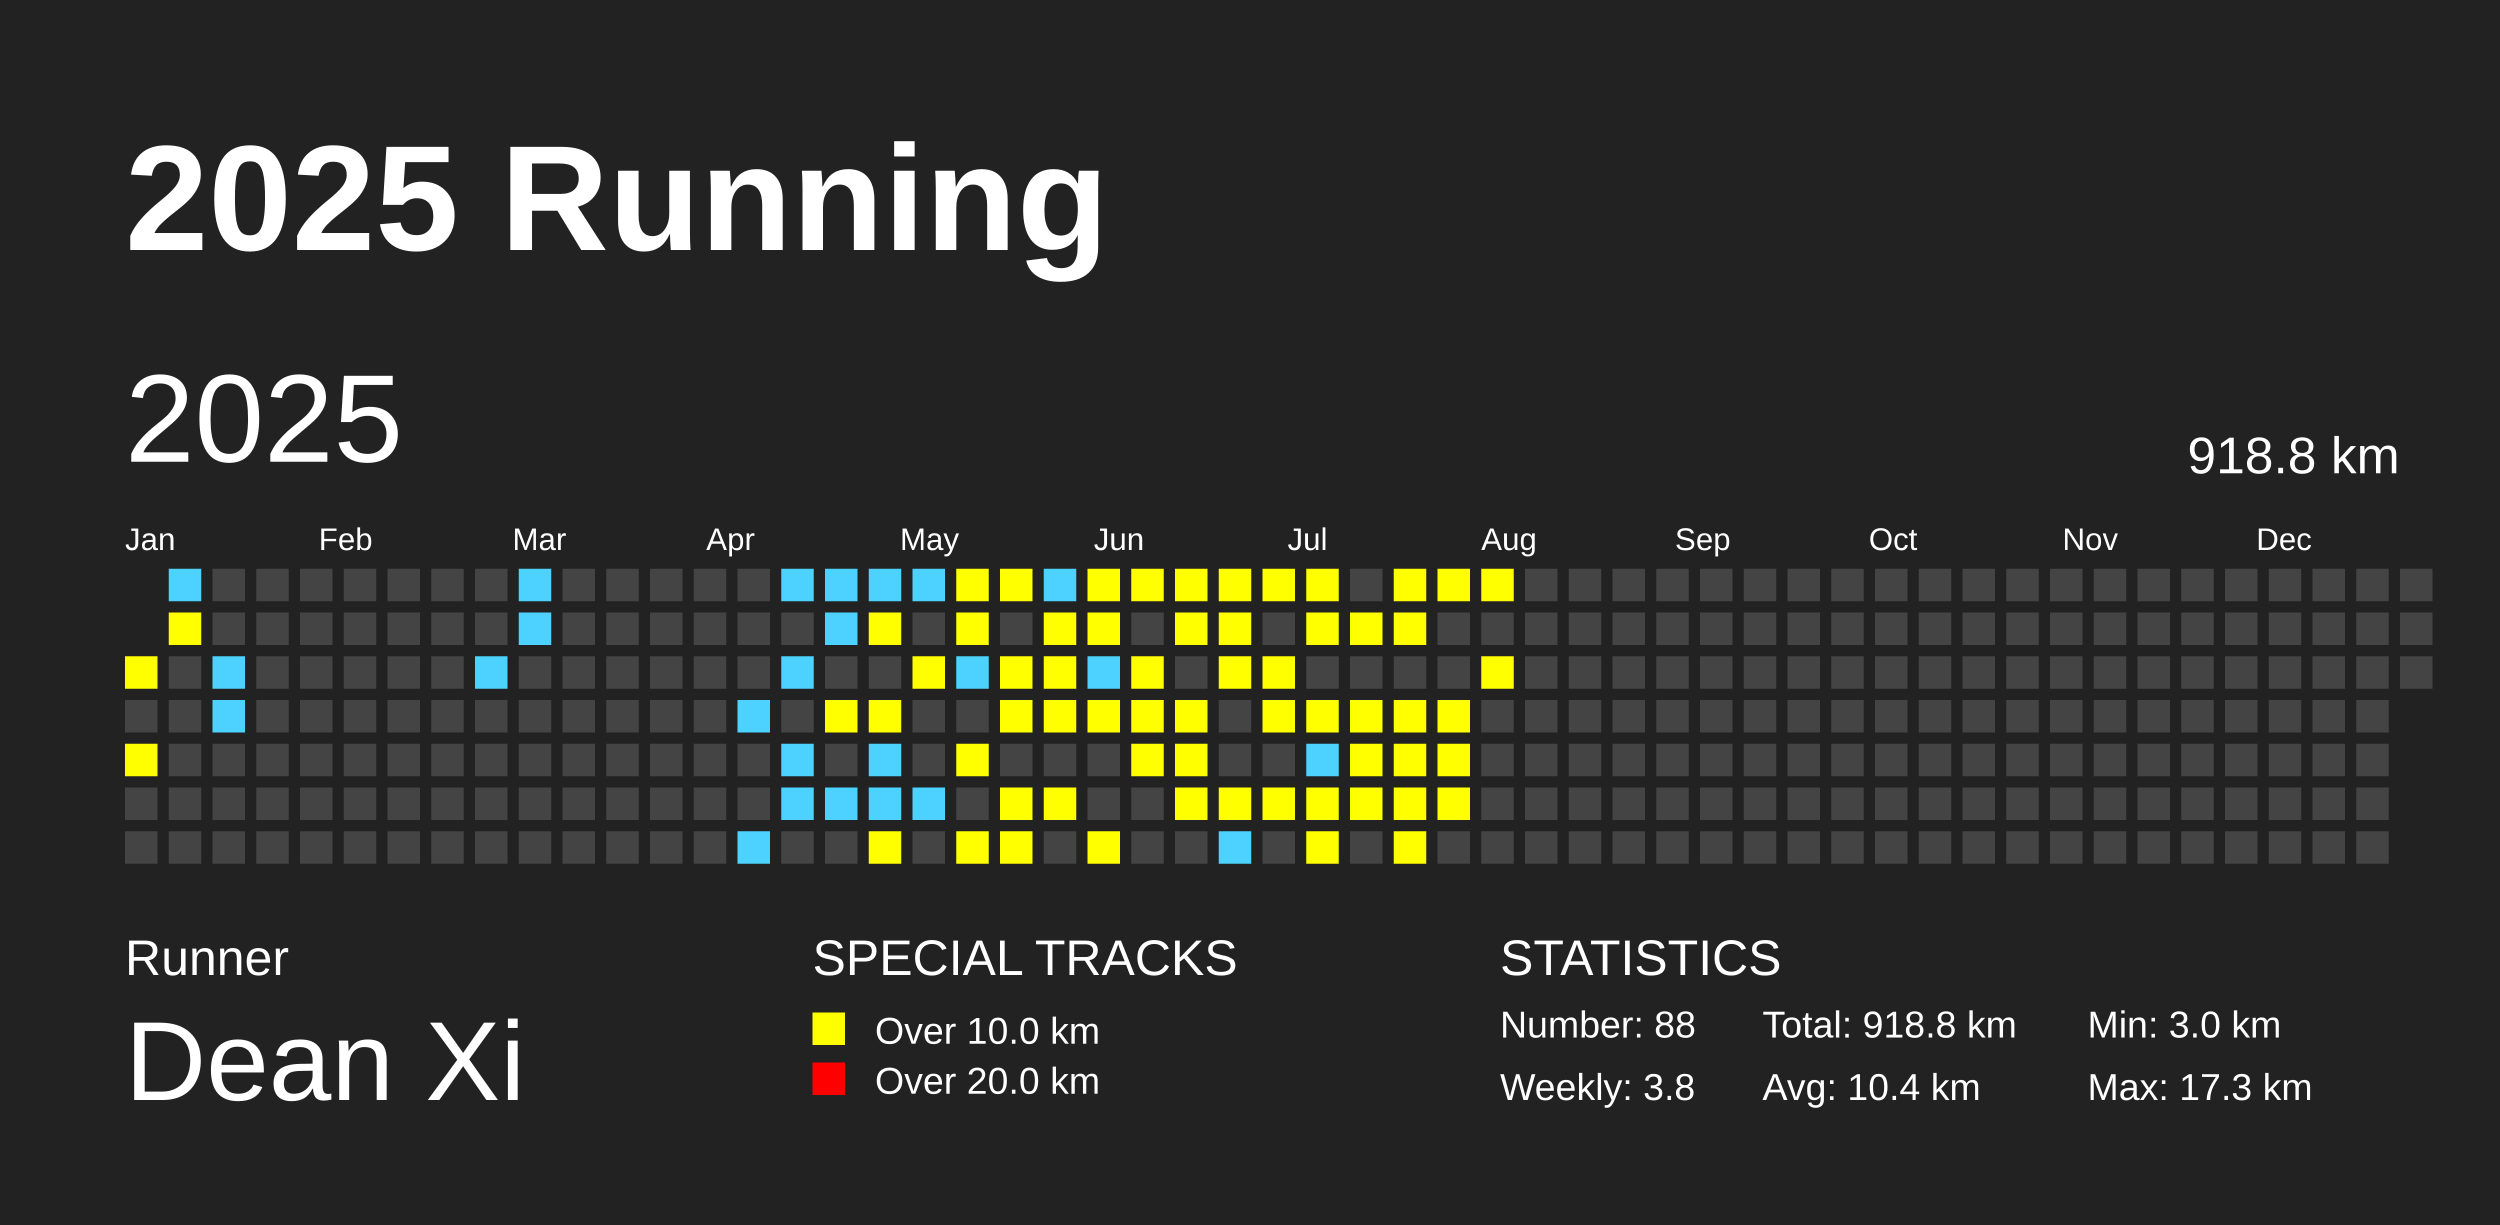
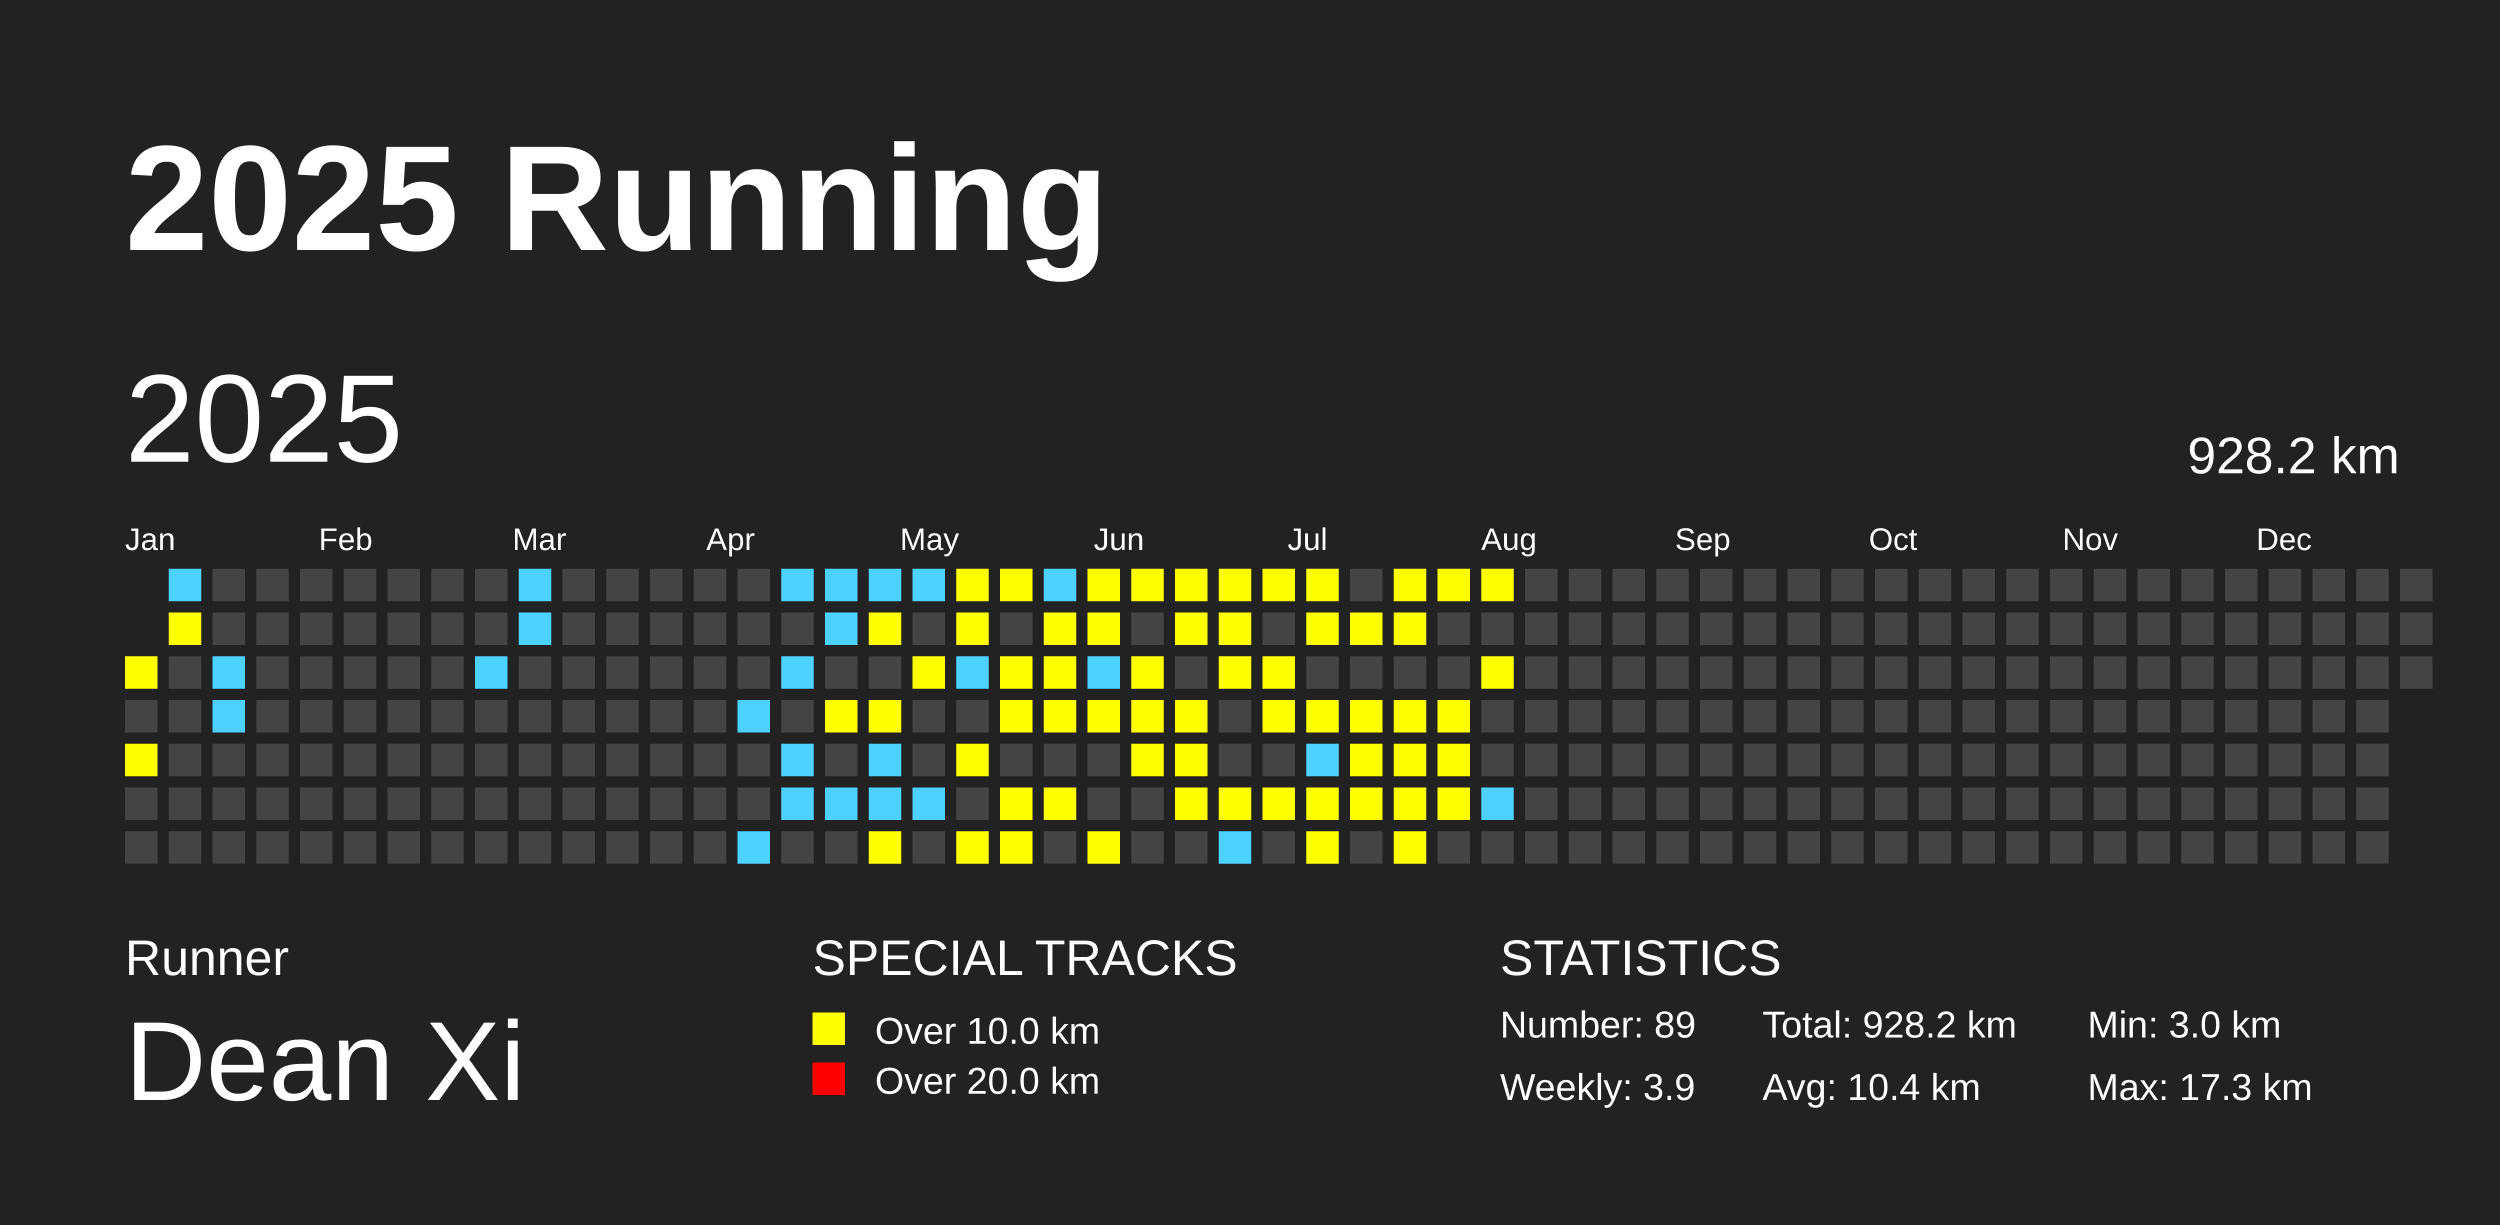
<svg xmlns="http://www.w3.org/2000/svg" baseProfile="full" height="98mm" version="1.1" viewBox="0,0,200,98" width="200mm">
  <defs />
  <rect fill="#222222" height="98" width="200" x="0" y="0" />
  <text fill="#FFFFFF" style="font-size:12px; font-family:Arial; font-weight:bold;" x="10" y="20">2025 Running</text>
  <text fill="#FFFFFF" style="font-size:4px; font-family:Arial" x="10" y="78">Runner</text>
  <text fill="#FFFFFF" style="font-size:9px; font-family:Arial" x="10" y="88">Dean Xi</text>
  <text fill="#FFFFFF" style="font-size:4px; font-family:Arial" x="65" y="78">SPECIAL TRACKS</text>
  <rect fill="yellow" height="2.6" width="2.6" x="65" y="81" />
  <text fill="#FFFFFF" style="font-size:3px; font-family:Arial" x="70" y="83.5">Over 10.0 km</text>
  <rect fill="red" height="2.6" width="2.6" x="65" y="85" />
  <text fill="#FFFFFF" style="font-size:3px; font-family:Arial" x="70" y="87.5">Over 20.0 km</text>
  <text fill="#FFFFFF" style="font-size:4px; font-family:Arial" x="120" y="78">STATISTICS</text>
-   <text fill="#FFFFFF" style="font-size:3px; font-family:Arial" x="120" y="83">Number: 88</text>
-   <text fill="#FFFFFF" style="font-size:3px; font-family:Arial" x="120" y="88">Weekly: 3.8</text>
-   <text fill="#FFFFFF" style="font-size:3px; font-family:Arial" x="141" y="83">Total: 918.8 km</text>
+   <text fill="#FFFFFF" style="font-size:3px; font-family:Arial" x="120" y="83">Number: 89</text>
+   <text fill="#FFFFFF" style="font-size:3px; font-family:Arial" x="120" y="88">Weekly: 3.9</text>
+   <text fill="#FFFFFF" style="font-size:3px; font-family:Arial" x="141" y="83">Total: 928.2 km</text>
  <text fill="#FFFFFF" style="font-size:3px; font-family:Arial" x="141" y="88">Avg: 10.4 km</text>
  <text fill="#FFFFFF" style="font-size:3px; font-family:Arial" x="167" y="83">Min: 3.0 km</text>
  <text fill="#FFFFFF" style="font-size:3px; font-family:Arial" x="167" y="88">Max: 17.3 km</text>
  <text dominant-baseline="hanging" fill="#FFFFFF" style="font-size:10.0px; font-family:Arial;" x="10" y="30">2025</text>
-   <text dominant-baseline="hanging" fill="#FFFFFF" style="font-size:4.125px; font-family:Arial;" x="175" y="35">918.8 km</text>
+   <text dominant-baseline="hanging" fill="#FFFFFF" style="font-size:4.125px; font-family:Arial;" x="175" y="35">928.2 km</text>
  <text fill="#FFFFFF" style="font-size:2.5px; font-family:Arial" x="10.0" y="44">Jan</text>
  <text fill="#FFFFFF" style="font-size:2.5px; font-family:Arial" x="25.5" y="44">Feb</text>
  <text fill="#FFFFFF" style="font-size:2.5px; font-family:Arial" x="41.0" y="44">Mar</text>
  <text fill="#FFFFFF" style="font-size:2.5px; font-family:Arial" x="56.5" y="44">Apr</text>
  <text fill="#FFFFFF" style="font-size:2.5px; font-family:Arial" x="72.0" y="44">May</text>
  <text fill="#FFFFFF" style="font-size:2.5px; font-family:Arial" x="87.5" y="44">Jun</text>
  <text fill="#FFFFFF" style="font-size:2.5px; font-family:Arial" x="103.0" y="44">Jul</text>
  <text fill="#FFFFFF" style="font-size:2.5px; font-family:Arial" x="118.5" y="44">Aug</text>
  <text fill="#FFFFFF" style="font-size:2.5px; font-family:Arial" x="134.0" y="44">Sep</text>
  <text fill="#FFFFFF" style="font-size:2.5px; font-family:Arial" x="149.5" y="44">Oct</text>
  <text fill="#FFFFFF" style="font-size:2.5px; font-family:Arial" x="165.0" y="44">Nov</text>
  <text fill="#FFFFFF" style="font-size:2.5px; font-family:Arial" x="180.5" y="44">Dec</text>
  <rect fill="yellow" height="2.6" width="2.6" x="10.0" y="52.5" />
  <rect fill="#444444" height="2.6" width="2.6" x="10.0" y="56.0" />
  <rect fill="yellow" height="2.6" width="2.6" x="10.0" y="59.5" />
  <rect fill="#444444" height="2.6" width="2.6" x="10.0" y="63.0" />
  <rect fill="#444444" height="2.6" width="2.6" x="10.0" y="66.5" />
  <rect fill="#4DD2FF" height="2.6" width="2.6" x="13.5" y="45.5" />
  <rect fill="yellow" height="2.6" width="2.6" x="13.5" y="49.0" />
  <rect fill="#444444" height="2.6" width="2.6" x="13.5" y="52.5" />
  <rect fill="#444444" height="2.6" width="2.6" x="13.5" y="56.0" />
  <rect fill="#444444" height="2.6" width="2.6" x="13.5" y="59.5" />
  <rect fill="#444444" height="2.6" width="2.6" x="13.5" y="63.0" />
  <rect fill="#444444" height="2.6" width="2.6" x="13.5" y="66.5" />
  <rect fill="#444444" height="2.6" width="2.6" x="17.0" y="45.5" />
  <rect fill="#444444" height="2.6" width="2.6" x="17.0" y="49.0" />
  <rect fill="#4DD2FF" height="2.6" width="2.6" x="17.0" y="52.5" />
  <rect fill="#4DD2FF" height="2.6" width="2.6" x="17.0" y="56.0" />
  <rect fill="#444444" height="2.6" width="2.6" x="17.0" y="59.5" />
  <rect fill="#444444" height="2.6" width="2.6" x="17.0" y="63.0" />
  <rect fill="#444444" height="2.6" width="2.6" x="17.0" y="66.5" />
  <rect fill="#444444" height="2.6" width="2.6" x="20.5" y="45.5" />
  <rect fill="#444444" height="2.6" width="2.6" x="20.5" y="49.0" />
  <rect fill="#444444" height="2.6" width="2.6" x="20.5" y="52.5" />
  <rect fill="#444444" height="2.6" width="2.6" x="20.5" y="56.0" />
  <rect fill="#444444" height="2.6" width="2.6" x="20.5" y="59.5" />
  <rect fill="#444444" height="2.6" width="2.6" x="20.5" y="63.0" />
  <rect fill="#444444" height="2.6" width="2.6" x="20.5" y="66.5" />
  <rect fill="#444444" height="2.6" width="2.6" x="24.0" y="45.5" />
  <rect fill="#444444" height="2.6" width="2.6" x="24.0" y="49.0" />
  <rect fill="#444444" height="2.6" width="2.6" x="24.0" y="52.5" />
  <rect fill="#444444" height="2.6" width="2.6" x="24.0" y="56.0" />
  <rect fill="#444444" height="2.6" width="2.6" x="24.0" y="59.5" />
  <rect fill="#444444" height="2.6" width="2.6" x="24.0" y="63.0" />
  <rect fill="#444444" height="2.6" width="2.6" x="24.0" y="66.5" />
  <rect fill="#444444" height="2.6" width="2.6" x="27.5" y="45.5" />
  <rect fill="#444444" height="2.6" width="2.6" x="27.5" y="49.0" />
  <rect fill="#444444" height="2.6" width="2.6" x="27.5" y="52.5" />
  <rect fill="#444444" height="2.6" width="2.6" x="27.5" y="56.0" />
  <rect fill="#444444" height="2.6" width="2.6" x="27.5" y="59.5" />
  <rect fill="#444444" height="2.6" width="2.6" x="27.5" y="63.0" />
  <rect fill="#444444" height="2.6" width="2.6" x="27.5" y="66.5" />
  <rect fill="#444444" height="2.6" width="2.6" x="31.0" y="45.5" />
  <rect fill="#444444" height="2.6" width="2.6" x="31.0" y="49.0" />
  <rect fill="#444444" height="2.6" width="2.6" x="31.0" y="52.5" />
  <rect fill="#444444" height="2.6" width="2.6" x="31.0" y="56.0" />
  <rect fill="#444444" height="2.6" width="2.6" x="31.0" y="59.5" />
  <rect fill="#444444" height="2.6" width="2.6" x="31.0" y="63.0" />
  <rect fill="#444444" height="2.6" width="2.6" x="31.0" y="66.5" />
  <rect fill="#444444" height="2.6" width="2.6" x="34.5" y="45.5" />
  <rect fill="#444444" height="2.6" width="2.6" x="34.5" y="49.0" />
  <rect fill="#444444" height="2.6" width="2.6" x="34.5" y="52.5" />
  <rect fill="#444444" height="2.6" width="2.6" x="34.5" y="56.0" />
  <rect fill="#444444" height="2.6" width="2.6" x="34.5" y="59.5" />
  <rect fill="#444444" height="2.6" width="2.6" x="34.5" y="63.0" />
  <rect fill="#444444" height="2.6" width="2.6" x="34.5" y="66.5" />
  <rect fill="#444444" height="2.6" width="2.6" x="38.0" y="45.5" />
  <rect fill="#444444" height="2.6" width="2.6" x="38.0" y="49.0" />
  <rect fill="#4DD2FF" height="2.6" width="2.6" x="38.0" y="52.5" />
  <rect fill="#444444" height="2.6" width="2.6" x="38.0" y="56.0" />
  <rect fill="#444444" height="2.6" width="2.6" x="38.0" y="59.5" />
  <rect fill="#444444" height="2.6" width="2.6" x="38.0" y="63.0" />
  <rect fill="#444444" height="2.6" width="2.6" x="38.0" y="66.5" />
  <rect fill="#4DD2FF" height="2.6" width="2.6" x="41.5" y="45.5" />
  <rect fill="#4DD2FF" height="2.6" width="2.6" x="41.5" y="49.0" />
  <rect fill="#444444" height="2.6" width="2.6" x="41.5" y="52.5" />
  <rect fill="#444444" height="2.6" width="2.6" x="41.5" y="56.0" />
  <rect fill="#444444" height="2.6" width="2.6" x="41.5" y="59.5" />
  <rect fill="#444444" height="2.6" width="2.6" x="41.5" y="63.0" />
  <rect fill="#444444" height="2.6" width="2.6" x="41.5" y="66.5" />
  <rect fill="#444444" height="2.6" width="2.6" x="45.0" y="45.5" />
  <rect fill="#444444" height="2.6" width="2.6" x="45.0" y="49.0" />
  <rect fill="#444444" height="2.6" width="2.6" x="45.0" y="52.5" />
  <rect fill="#444444" height="2.6" width="2.6" x="45.0" y="56.0" />
  <rect fill="#444444" height="2.6" width="2.6" x="45.0" y="59.5" />
  <rect fill="#444444" height="2.6" width="2.6" x="45.0" y="63.0" />
  <rect fill="#444444" height="2.6" width="2.6" x="45.0" y="66.5" />
  <rect fill="#444444" height="2.6" width="2.6" x="48.5" y="45.5" />
  <rect fill="#444444" height="2.6" width="2.6" x="48.5" y="49.0" />
  <rect fill="#444444" height="2.6" width="2.6" x="48.5" y="52.5" />
  <rect fill="#444444" height="2.6" width="2.6" x="48.5" y="56.0" />
  <rect fill="#444444" height="2.6" width="2.6" x="48.5" y="59.5" />
  <rect fill="#444444" height="2.6" width="2.6" x="48.5" y="63.0" />
  <rect fill="#444444" height="2.6" width="2.6" x="48.5" y="66.5" />
  <rect fill="#444444" height="2.6" width="2.6" x="52.0" y="45.5" />
  <rect fill="#444444" height="2.6" width="2.6" x="52.0" y="49.0" />
  <rect fill="#444444" height="2.6" width="2.6" x="52.0" y="52.5" />
  <rect fill="#444444" height="2.6" width="2.6" x="52.0" y="56.0" />
  <rect fill="#444444" height="2.6" width="2.6" x="52.0" y="59.5" />
  <rect fill="#444444" height="2.6" width="2.6" x="52.0" y="63.0" />
  <rect fill="#444444" height="2.6" width="2.6" x="52.0" y="66.5" />
  <rect fill="#444444" height="2.6" width="2.6" x="55.5" y="45.5" />
  <rect fill="#444444" height="2.6" width="2.6" x="55.5" y="49.0" />
  <rect fill="#444444" height="2.6" width="2.6" x="55.5" y="52.5" />
  <rect fill="#444444" height="2.6" width="2.6" x="55.5" y="56.0" />
  <rect fill="#444444" height="2.6" width="2.6" x="55.5" y="59.5" />
  <rect fill="#444444" height="2.6" width="2.6" x="55.5" y="63.0" />
  <rect fill="#444444" height="2.6" width="2.6" x="55.5" y="66.5" />
  <rect fill="#444444" height="2.6" width="2.6" x="59.0" y="45.5" />
  <rect fill="#444444" height="2.6" width="2.6" x="59.0" y="49.0" />
  <rect fill="#444444" height="2.6" width="2.6" x="59.0" y="52.5" />
  <rect fill="#4DD2FF" height="2.6" width="2.6" x="59.0" y="56.0" />
  <rect fill="#444444" height="2.6" width="2.6" x="59.0" y="59.5" />
  <rect fill="#444444" height="2.6" width="2.6" x="59.0" y="63.0" />
  <rect fill="#4DD2FF" height="2.6" width="2.6" x="59.0" y="66.5" />
  <rect fill="#4DD2FF" height="2.6" width="2.6" x="62.5" y="45.5" />
  <rect fill="#444444" height="2.6" width="2.6" x="62.5" y="49.0" />
  <rect fill="#4DD2FF" height="2.6" width="2.6" x="62.5" y="52.5" />
  <rect fill="#444444" height="2.6" width="2.6" x="62.5" y="56.0" />
  <rect fill="#4DD2FF" height="2.6" width="2.6" x="62.5" y="59.5" />
  <rect fill="#4DD2FF" height="2.6" width="2.6" x="62.5" y="63.0" />
  <rect fill="#444444" height="2.6" width="2.6" x="62.5" y="66.5" />
  <rect fill="#4DD2FF" height="2.6" width="2.6" x="66.0" y="45.5" />
  <rect fill="#4DD2FF" height="2.6" width="2.6" x="66.0" y="49.0" />
  <rect fill="#444444" height="2.6" width="2.6" x="66.0" y="52.5" />
  <rect fill="yellow" height="2.6" width="2.6" x="66.0" y="56.0" />
  <rect fill="#444444" height="2.6" width="2.6" x="66.0" y="59.5" />
  <rect fill="#4DD2FF" height="2.6" width="2.6" x="66.0" y="63.0" />
  <rect fill="#444444" height="2.6" width="2.6" x="66.0" y="66.5" />
  <rect fill="#4DD2FF" height="2.6" width="2.6" x="69.5" y="45.5" />
  <rect fill="yellow" height="2.6" width="2.6" x="69.5" y="49.0" />
  <rect fill="#444444" height="2.6" width="2.6" x="69.5" y="52.5" />
  <rect fill="yellow" height="2.6" width="2.6" x="69.5" y="56.0" />
  <rect fill="#4DD2FF" height="2.6" width="2.6" x="69.5" y="59.5" />
  <rect fill="#4DD2FF" height="2.6" width="2.6" x="69.5" y="63.0" />
  <rect fill="yellow" height="2.6" width="2.6" x="69.5" y="66.5" />
  <rect fill="#4DD2FF" height="2.6" width="2.6" x="73.0" y="45.5" />
  <rect fill="#444444" height="2.6" width="2.6" x="73.0" y="49.0" />
  <rect fill="yellow" height="2.6" width="2.6" x="73.0" y="52.5" />
  <rect fill="#444444" height="2.6" width="2.6" x="73.0" y="56.0" />
  <rect fill="#444444" height="2.6" width="2.6" x="73.0" y="59.5" />
  <rect fill="#4DD2FF" height="2.6" width="2.6" x="73.0" y="63.0" />
  <rect fill="#444444" height="2.6" width="2.6" x="73.0" y="66.5" />
  <rect fill="yellow" height="2.6" width="2.6" x="76.5" y="45.5" />
  <rect fill="yellow" height="2.6" width="2.6" x="76.5" y="49.0" />
  <rect fill="#4DD2FF" height="2.6" width="2.6" x="76.5" y="52.5" />
  <rect fill="#444444" height="2.6" width="2.6" x="76.5" y="56.0" />
  <rect fill="yellow" height="2.6" width="2.6" x="76.5" y="59.5" />
  <rect fill="#444444" height="2.6" width="2.6" x="76.5" y="63.0" />
  <rect fill="yellow" height="2.6" width="2.6" x="76.5" y="66.5" />
  <rect fill="yellow" height="2.6" width="2.6" x="80.0" y="45.5" />
  <rect fill="#444444" height="2.6" width="2.6" x="80.0" y="49.0" />
  <rect fill="yellow" height="2.6" width="2.6" x="80.0" y="52.5" />
  <rect fill="yellow" height="2.6" width="2.6" x="80.0" y="56.0" />
  <rect fill="#444444" height="2.6" width="2.6" x="80.0" y="59.5" />
  <rect fill="yellow" height="2.6" width="2.6" x="80.0" y="63.0" />
  <rect fill="yellow" height="2.6" width="2.6" x="80.0" y="66.5" />
  <rect fill="#4DD2FF" height="2.6" width="2.6" x="83.5" y="45.5" />
  <rect fill="yellow" height="2.6" width="2.6" x="83.5" y="49.0" />
  <rect fill="yellow" height="2.6" width="2.6" x="83.5" y="52.5" />
  <rect fill="yellow" height="2.6" width="2.6" x="83.5" y="56.0" />
  <rect fill="#444444" height="2.6" width="2.6" x="83.5" y="59.5" />
  <rect fill="yellow" height="2.6" width="2.6" x="83.5" y="63.0" />
  <rect fill="#444444" height="2.6" width="2.6" x="83.5" y="66.5" />
  <rect fill="yellow" height="2.6" width="2.6" x="87.0" y="45.5" />
  <rect fill="yellow" height="2.6" width="2.6" x="87.0" y="49.0" />
  <rect fill="#4DD2FF" height="2.6" width="2.6" x="87.0" y="52.5" />
  <rect fill="yellow" height="2.6" width="2.6" x="87.0" y="56.0" />
  <rect fill="#444444" height="2.6" width="2.6" x="87.0" y="59.5" />
  <rect fill="#444444" height="2.6" width="2.6" x="87.0" y="63.0" />
  <rect fill="yellow" height="2.6" width="2.6" x="87.0" y="66.5" />
  <rect fill="yellow" height="2.6" width="2.6" x="90.5" y="45.5" />
  <rect fill="#444444" height="2.6" width="2.6" x="90.5" y="49.0" />
  <rect fill="yellow" height="2.6" width="2.6" x="90.5" y="52.5" />
  <rect fill="yellow" height="2.6" width="2.6" x="90.5" y="56.0" />
  <rect fill="yellow" height="2.6" width="2.6" x="90.5" y="59.5" />
  <rect fill="#444444" height="2.6" width="2.6" x="90.5" y="63.0" />
  <rect fill="#444444" height="2.6" width="2.6" x="90.5" y="66.5" />
  <rect fill="yellow" height="2.6" width="2.6" x="94.0" y="45.5" />
  <rect fill="yellow" height="2.6" width="2.6" x="94.0" y="49.0" />
  <rect fill="#444444" height="2.6" width="2.6" x="94.0" y="52.5" />
  <rect fill="yellow" height="2.6" width="2.6" x="94.0" y="56.0" />
  <rect fill="yellow" height="2.6" width="2.6" x="94.0" y="59.5" />
  <rect fill="yellow" height="2.6" width="2.6" x="94.0" y="63.0" />
  <rect fill="#444444" height="2.6" width="2.6" x="94.0" y="66.5" />
  <rect fill="yellow" height="2.6" width="2.6" x="97.5" y="45.5" />
  <rect fill="yellow" height="2.6" width="2.6" x="97.5" y="49.0" />
  <rect fill="yellow" height="2.6" width="2.6" x="97.5" y="52.5" />
  <rect fill="#444444" height="2.6" width="2.6" x="97.5" y="56.0" />
  <rect fill="#444444" height="2.6" width="2.6" x="97.5" y="59.5" />
  <rect fill="yellow" height="2.6" width="2.6" x="97.5" y="63.0" />
  <rect fill="#4DD2FF" height="2.6" width="2.6" x="97.5" y="66.5" />
  <rect fill="yellow" height="2.6" width="2.6" x="101.0" y="45.5" />
  <rect fill="#444444" height="2.6" width="2.6" x="101.0" y="49.0" />
  <rect fill="yellow" height="2.6" width="2.6" x="101.0" y="52.5" />
  <rect fill="yellow" height="2.6" width="2.6" x="101.0" y="56.0" />
  <rect fill="#444444" height="2.6" width="2.6" x="101.0" y="59.5" />
  <rect fill="yellow" height="2.6" width="2.6" x="101.0" y="63.0" />
  <rect fill="#444444" height="2.6" width="2.6" x="101.0" y="66.5" />
  <rect fill="yellow" height="2.6" width="2.6" x="104.5" y="45.5" />
  <rect fill="yellow" height="2.6" width="2.6" x="104.5" y="49.0" />
  <rect fill="#444444" height="2.6" width="2.6" x="104.5" y="52.5" />
  <rect fill="yellow" height="2.6" width="2.6" x="104.5" y="56.0" />
  <rect fill="#4DD2FF" height="2.6" width="2.6" x="104.5" y="59.5" />
  <rect fill="yellow" height="2.6" width="2.6" x="104.5" y="63.0" />
  <rect fill="yellow" height="2.6" width="2.6" x="104.5" y="66.5" />
  <rect fill="#444444" height="2.6" width="2.6" x="108.0" y="45.5" />
  <rect fill="yellow" height="2.6" width="2.6" x="108.0" y="49.0" />
  <rect fill="#444444" height="2.6" width="2.6" x="108.0" y="52.5" />
  <rect fill="yellow" height="2.6" width="2.6" x="108.0" y="56.0" />
  <rect fill="yellow" height="2.6" width="2.6" x="108.0" y="59.5" />
  <rect fill="yellow" height="2.6" width="2.6" x="108.0" y="63.0" />
  <rect fill="#444444" height="2.6" width="2.6" x="108.0" y="66.5" />
  <rect fill="yellow" height="2.6" width="2.6" x="111.5" y="45.5" />
  <rect fill="yellow" height="2.6" width="2.6" x="111.5" y="49.0" />
  <rect fill="#444444" height="2.6" width="2.6" x="111.5" y="52.5" />
  <rect fill="yellow" height="2.6" width="2.6" x="111.5" y="56.0" />
  <rect fill="yellow" height="2.6" width="2.6" x="111.5" y="59.5" />
  <rect fill="yellow" height="2.6" width="2.6" x="111.5" y="63.0" />
  <rect fill="yellow" height="2.6" width="2.6" x="111.5" y="66.5" />
  <rect fill="yellow" height="2.6" width="2.6" x="115.0" y="45.5" />
  <rect fill="#444444" height="2.6" width="2.6" x="115.0" y="49.0" />
  <rect fill="#444444" height="2.6" width="2.6" x="115.0" y="52.5" />
  <rect fill="yellow" height="2.6" width="2.6" x="115.0" y="56.0" />
  <rect fill="yellow" height="2.6" width="2.6" x="115.0" y="59.5" />
  <rect fill="yellow" height="2.6" width="2.6" x="115.0" y="63.0" />
  <rect fill="#444444" height="2.6" width="2.6" x="115.0" y="66.5" />
  <rect fill="yellow" height="2.6" width="2.6" x="118.5" y="45.5" />
  <rect fill="#444444" height="2.6" width="2.6" x="118.5" y="49.0" />
  <rect fill="yellow" height="2.6" width="2.6" x="118.5" y="52.5" />
  <rect fill="#444444" height="2.6" width="2.6" x="118.5" y="56.0" />
  <rect fill="#444444" height="2.6" width="2.6" x="118.5" y="59.5" />
-   <rect fill="#444444" height="2.6" width="2.6" x="118.5" y="63.0" />
+   <rect fill="#4DD2FF" height="2.6" width="2.6" x="118.5" y="63.0" />
  <rect fill="#444444" height="2.6" width="2.6" x="118.5" y="66.5" />
  <rect fill="#444444" height="2.6" width="2.6" x="122.0" y="45.5" />
  <rect fill="#444444" height="2.6" width="2.6" x="122.0" y="49.0" />
  <rect fill="#444444" height="2.6" width="2.6" x="122.0" y="52.5" />
  <rect fill="#444444" height="2.6" width="2.6" x="122.0" y="56.0" />
  <rect fill="#444444" height="2.6" width="2.6" x="122.0" y="59.5" />
  <rect fill="#444444" height="2.6" width="2.6" x="122.0" y="63.0" />
  <rect fill="#444444" height="2.6" width="2.6" x="122.0" y="66.5" />
  <rect fill="#444444" height="2.6" width="2.6" x="125.5" y="45.5" />
  <rect fill="#444444" height="2.6" width="2.6" x="125.5" y="49.0" />
  <rect fill="#444444" height="2.6" width="2.6" x="125.5" y="52.5" />
  <rect fill="#444444" height="2.6" width="2.6" x="125.5" y="56.0" />
  <rect fill="#444444" height="2.6" width="2.6" x="125.5" y="59.5" />
  <rect fill="#444444" height="2.6" width="2.6" x="125.5" y="63.0" />
  <rect fill="#444444" height="2.6" width="2.6" x="125.5" y="66.5" />
  <rect fill="#444444" height="2.6" width="2.6" x="129.0" y="45.5" />
  <rect fill="#444444" height="2.6" width="2.6" x="129.0" y="49.0" />
  <rect fill="#444444" height="2.6" width="2.6" x="129.0" y="52.5" />
  <rect fill="#444444" height="2.6" width="2.6" x="129.0" y="56.0" />
  <rect fill="#444444" height="2.6" width="2.6" x="129.0" y="59.5" />
  <rect fill="#444444" height="2.6" width="2.6" x="129.0" y="63.0" />
  <rect fill="#444444" height="2.6" width="2.6" x="129.0" y="66.5" />
  <rect fill="#444444" height="2.6" width="2.6" x="132.5" y="45.5" />
  <rect fill="#444444" height="2.6" width="2.6" x="132.5" y="49.0" />
  <rect fill="#444444" height="2.6" width="2.6" x="132.5" y="52.5" />
  <rect fill="#444444" height="2.6" width="2.6" x="132.5" y="56.0" />
  <rect fill="#444444" height="2.6" width="2.6" x="132.5" y="59.5" />
  <rect fill="#444444" height="2.6" width="2.6" x="132.5" y="63.0" />
  <rect fill="#444444" height="2.6" width="2.6" x="132.5" y="66.5" />
  <rect fill="#444444" height="2.6" width="2.6" x="136.0" y="45.5" />
  <rect fill="#444444" height="2.6" width="2.6" x="136.0" y="49.0" />
  <rect fill="#444444" height="2.6" width="2.6" x="136.0" y="52.5" />
  <rect fill="#444444" height="2.6" width="2.6" x="136.0" y="56.0" />
  <rect fill="#444444" height="2.6" width="2.6" x="136.0" y="59.5" />
  <rect fill="#444444" height="2.6" width="2.6" x="136.0" y="63.0" />
  <rect fill="#444444" height="2.6" width="2.6" x="136.0" y="66.5" />
  <rect fill="#444444" height="2.6" width="2.6" x="139.5" y="45.5" />
  <rect fill="#444444" height="2.6" width="2.6" x="139.5" y="49.0" />
  <rect fill="#444444" height="2.6" width="2.6" x="139.5" y="52.5" />
  <rect fill="#444444" height="2.6" width="2.6" x="139.5" y="56.0" />
  <rect fill="#444444" height="2.6" width="2.6" x="139.5" y="59.5" />
  <rect fill="#444444" height="2.6" width="2.6" x="139.5" y="63.0" />
  <rect fill="#444444" height="2.6" width="2.6" x="139.5" y="66.5" />
  <rect fill="#444444" height="2.6" width="2.6" x="143.0" y="45.5" />
  <rect fill="#444444" height="2.6" width="2.6" x="143.0" y="49.0" />
  <rect fill="#444444" height="2.6" width="2.6" x="143.0" y="52.5" />
  <rect fill="#444444" height="2.6" width="2.6" x="143.0" y="56.0" />
  <rect fill="#444444" height="2.6" width="2.6" x="143.0" y="59.5" />
  <rect fill="#444444" height="2.6" width="2.6" x="143.0" y="63.0" />
  <rect fill="#444444" height="2.6" width="2.6" x="143.0" y="66.5" />
  <rect fill="#444444" height="2.6" width="2.6" x="146.5" y="45.5" />
  <rect fill="#444444" height="2.6" width="2.6" x="146.5" y="49.0" />
  <rect fill="#444444" height="2.6" width="2.6" x="146.5" y="52.5" />
  <rect fill="#444444" height="2.6" width="2.6" x="146.5" y="56.0" />
  <rect fill="#444444" height="2.6" width="2.6" x="146.5" y="59.5" />
  <rect fill="#444444" height="2.6" width="2.6" x="146.5" y="63.0" />
  <rect fill="#444444" height="2.6" width="2.6" x="146.5" y="66.5" />
  <rect fill="#444444" height="2.6" width="2.6" x="150.0" y="45.5" />
  <rect fill="#444444" height="2.6" width="2.6" x="150.0" y="49.0" />
  <rect fill="#444444" height="2.6" width="2.6" x="150.0" y="52.5" />
  <rect fill="#444444" height="2.6" width="2.6" x="150.0" y="56.0" />
  <rect fill="#444444" height="2.6" width="2.6" x="150.0" y="59.5" />
  <rect fill="#444444" height="2.6" width="2.6" x="150.0" y="63.0" />
  <rect fill="#444444" height="2.6" width="2.6" x="150.0" y="66.5" />
  <rect fill="#444444" height="2.6" width="2.6" x="153.5" y="45.5" />
  <rect fill="#444444" height="2.6" width="2.6" x="153.5" y="49.0" />
  <rect fill="#444444" height="2.6" width="2.6" x="153.5" y="52.5" />
  <rect fill="#444444" height="2.6" width="2.6" x="153.5" y="56.0" />
  <rect fill="#444444" height="2.6" width="2.6" x="153.5" y="59.5" />
  <rect fill="#444444" height="2.6" width="2.6" x="153.5" y="63.0" />
  <rect fill="#444444" height="2.6" width="2.6" x="153.5" y="66.5" />
  <rect fill="#444444" height="2.6" width="2.6" x="157.0" y="45.5" />
  <rect fill="#444444" height="2.6" width="2.6" x="157.0" y="49.0" />
  <rect fill="#444444" height="2.6" width="2.6" x="157.0" y="52.5" />
  <rect fill="#444444" height="2.6" width="2.6" x="157.0" y="56.0" />
  <rect fill="#444444" height="2.6" width="2.6" x="157.0" y="59.5" />
  <rect fill="#444444" height="2.6" width="2.6" x="157.0" y="63.0" />
  <rect fill="#444444" height="2.6" width="2.6" x="157.0" y="66.5" />
  <rect fill="#444444" height="2.6" width="2.6" x="160.5" y="45.5" />
  <rect fill="#444444" height="2.6" width="2.6" x="160.5" y="49.0" />
  <rect fill="#444444" height="2.6" width="2.6" x="160.5" y="52.5" />
  <rect fill="#444444" height="2.6" width="2.6" x="160.5" y="56.0" />
  <rect fill="#444444" height="2.6" width="2.6" x="160.5" y="59.5" />
  <rect fill="#444444" height="2.6" width="2.6" x="160.5" y="63.0" />
  <rect fill="#444444" height="2.6" width="2.6" x="160.5" y="66.5" />
  <rect fill="#444444" height="2.6" width="2.6" x="164.0" y="45.5" />
  <rect fill="#444444" height="2.6" width="2.6" x="164.0" y="49.0" />
  <rect fill="#444444" height="2.6" width="2.6" x="164.0" y="52.5" />
  <rect fill="#444444" height="2.6" width="2.6" x="164.0" y="56.0" />
  <rect fill="#444444" height="2.6" width="2.6" x="164.0" y="59.5" />
  <rect fill="#444444" height="2.6" width="2.6" x="164.0" y="63.0" />
  <rect fill="#444444" height="2.6" width="2.6" x="164.0" y="66.5" />
  <rect fill="#444444" height="2.6" width="2.6" x="167.5" y="45.5" />
  <rect fill="#444444" height="2.6" width="2.6" x="167.5" y="49.0" />
  <rect fill="#444444" height="2.6" width="2.6" x="167.5" y="52.5" />
  <rect fill="#444444" height="2.6" width="2.6" x="167.5" y="56.0" />
  <rect fill="#444444" height="2.6" width="2.6" x="167.5" y="59.5" />
  <rect fill="#444444" height="2.6" width="2.6" x="167.5" y="63.0" />
  <rect fill="#444444" height="2.6" width="2.6" x="167.5" y="66.5" />
  <rect fill="#444444" height="2.6" width="2.6" x="171.0" y="45.5" />
  <rect fill="#444444" height="2.6" width="2.6" x="171.0" y="49.0" />
  <rect fill="#444444" height="2.6" width="2.6" x="171.0" y="52.5" />
  <rect fill="#444444" height="2.6" width="2.6" x="171.0" y="56.0" />
  <rect fill="#444444" height="2.6" width="2.6" x="171.0" y="59.5" />
  <rect fill="#444444" height="2.6" width="2.6" x="171.0" y="63.0" />
  <rect fill="#444444" height="2.6" width="2.6" x="171.0" y="66.5" />
  <rect fill="#444444" height="2.6" width="2.6" x="174.5" y="45.5" />
  <rect fill="#444444" height="2.6" width="2.6" x="174.5" y="49.0" />
  <rect fill="#444444" height="2.6" width="2.6" x="174.5" y="52.5" />
  <rect fill="#444444" height="2.6" width="2.6" x="174.5" y="56.0" />
  <rect fill="#444444" height="2.6" width="2.6" x="174.5" y="59.5" />
  <rect fill="#444444" height="2.6" width="2.6" x="174.5" y="63.0" />
  <rect fill="#444444" height="2.6" width="2.6" x="174.5" y="66.5" />
  <rect fill="#444444" height="2.6" width="2.6" x="178.0" y="45.5" />
  <rect fill="#444444" height="2.6" width="2.6" x="178.0" y="49.0" />
  <rect fill="#444444" height="2.6" width="2.6" x="178.0" y="52.5" />
  <rect fill="#444444" height="2.6" width="2.6" x="178.0" y="56.0" />
  <rect fill="#444444" height="2.6" width="2.6" x="178.0" y="59.5" />
  <rect fill="#444444" height="2.6" width="2.6" x="178.0" y="63.0" />
  <rect fill="#444444" height="2.6" width="2.6" x="178.0" y="66.5" />
  <rect fill="#444444" height="2.6" width="2.6" x="181.5" y="45.5" />
  <rect fill="#444444" height="2.6" width="2.6" x="181.5" y="49.0" />
  <rect fill="#444444" height="2.6" width="2.6" x="181.5" y="52.5" />
  <rect fill="#444444" height="2.6" width="2.6" x="181.5" y="56.0" />
  <rect fill="#444444" height="2.6" width="2.6" x="181.5" y="59.5" />
  <rect fill="#444444" height="2.6" width="2.6" x="181.5" y="63.0" />
  <rect fill="#444444" height="2.6" width="2.6" x="181.5" y="66.5" />
  <rect fill="#444444" height="2.6" width="2.6" x="185.0" y="45.5" />
  <rect fill="#444444" height="2.6" width="2.6" x="185.0" y="49.0" />
  <rect fill="#444444" height="2.6" width="2.6" x="185.0" y="52.5" />
  <rect fill="#444444" height="2.6" width="2.6" x="185.0" y="56.0" />
  <rect fill="#444444" height="2.6" width="2.6" x="185.0" y="59.5" />
  <rect fill="#444444" height="2.6" width="2.6" x="185.0" y="63.0" />
  <rect fill="#444444" height="2.6" width="2.6" x="185.0" y="66.5" />
  <rect fill="#444444" height="2.6" width="2.6" x="188.5" y="45.5" />
  <rect fill="#444444" height="2.6" width="2.6" x="188.5" y="49.0" />
  <rect fill="#444444" height="2.6" width="2.6" x="188.5" y="52.5" />
  <rect fill="#444444" height="2.6" width="2.6" x="188.5" y="56.0" />
  <rect fill="#444444" height="2.6" width="2.6" x="188.5" y="59.5" />
  <rect fill="#444444" height="2.6" width="2.6" x="188.5" y="63.0" />
  <rect fill="#444444" height="2.6" width="2.6" x="188.5" y="66.5" />
  <rect fill="#444444" height="2.6" width="2.6" x="192.0" y="45.5" />
  <rect fill="#444444" height="2.6" width="2.6" x="192.0" y="49.0" />
  <rect fill="#444444" height="2.6" width="2.6" x="192.0" y="52.5" />
</svg>
